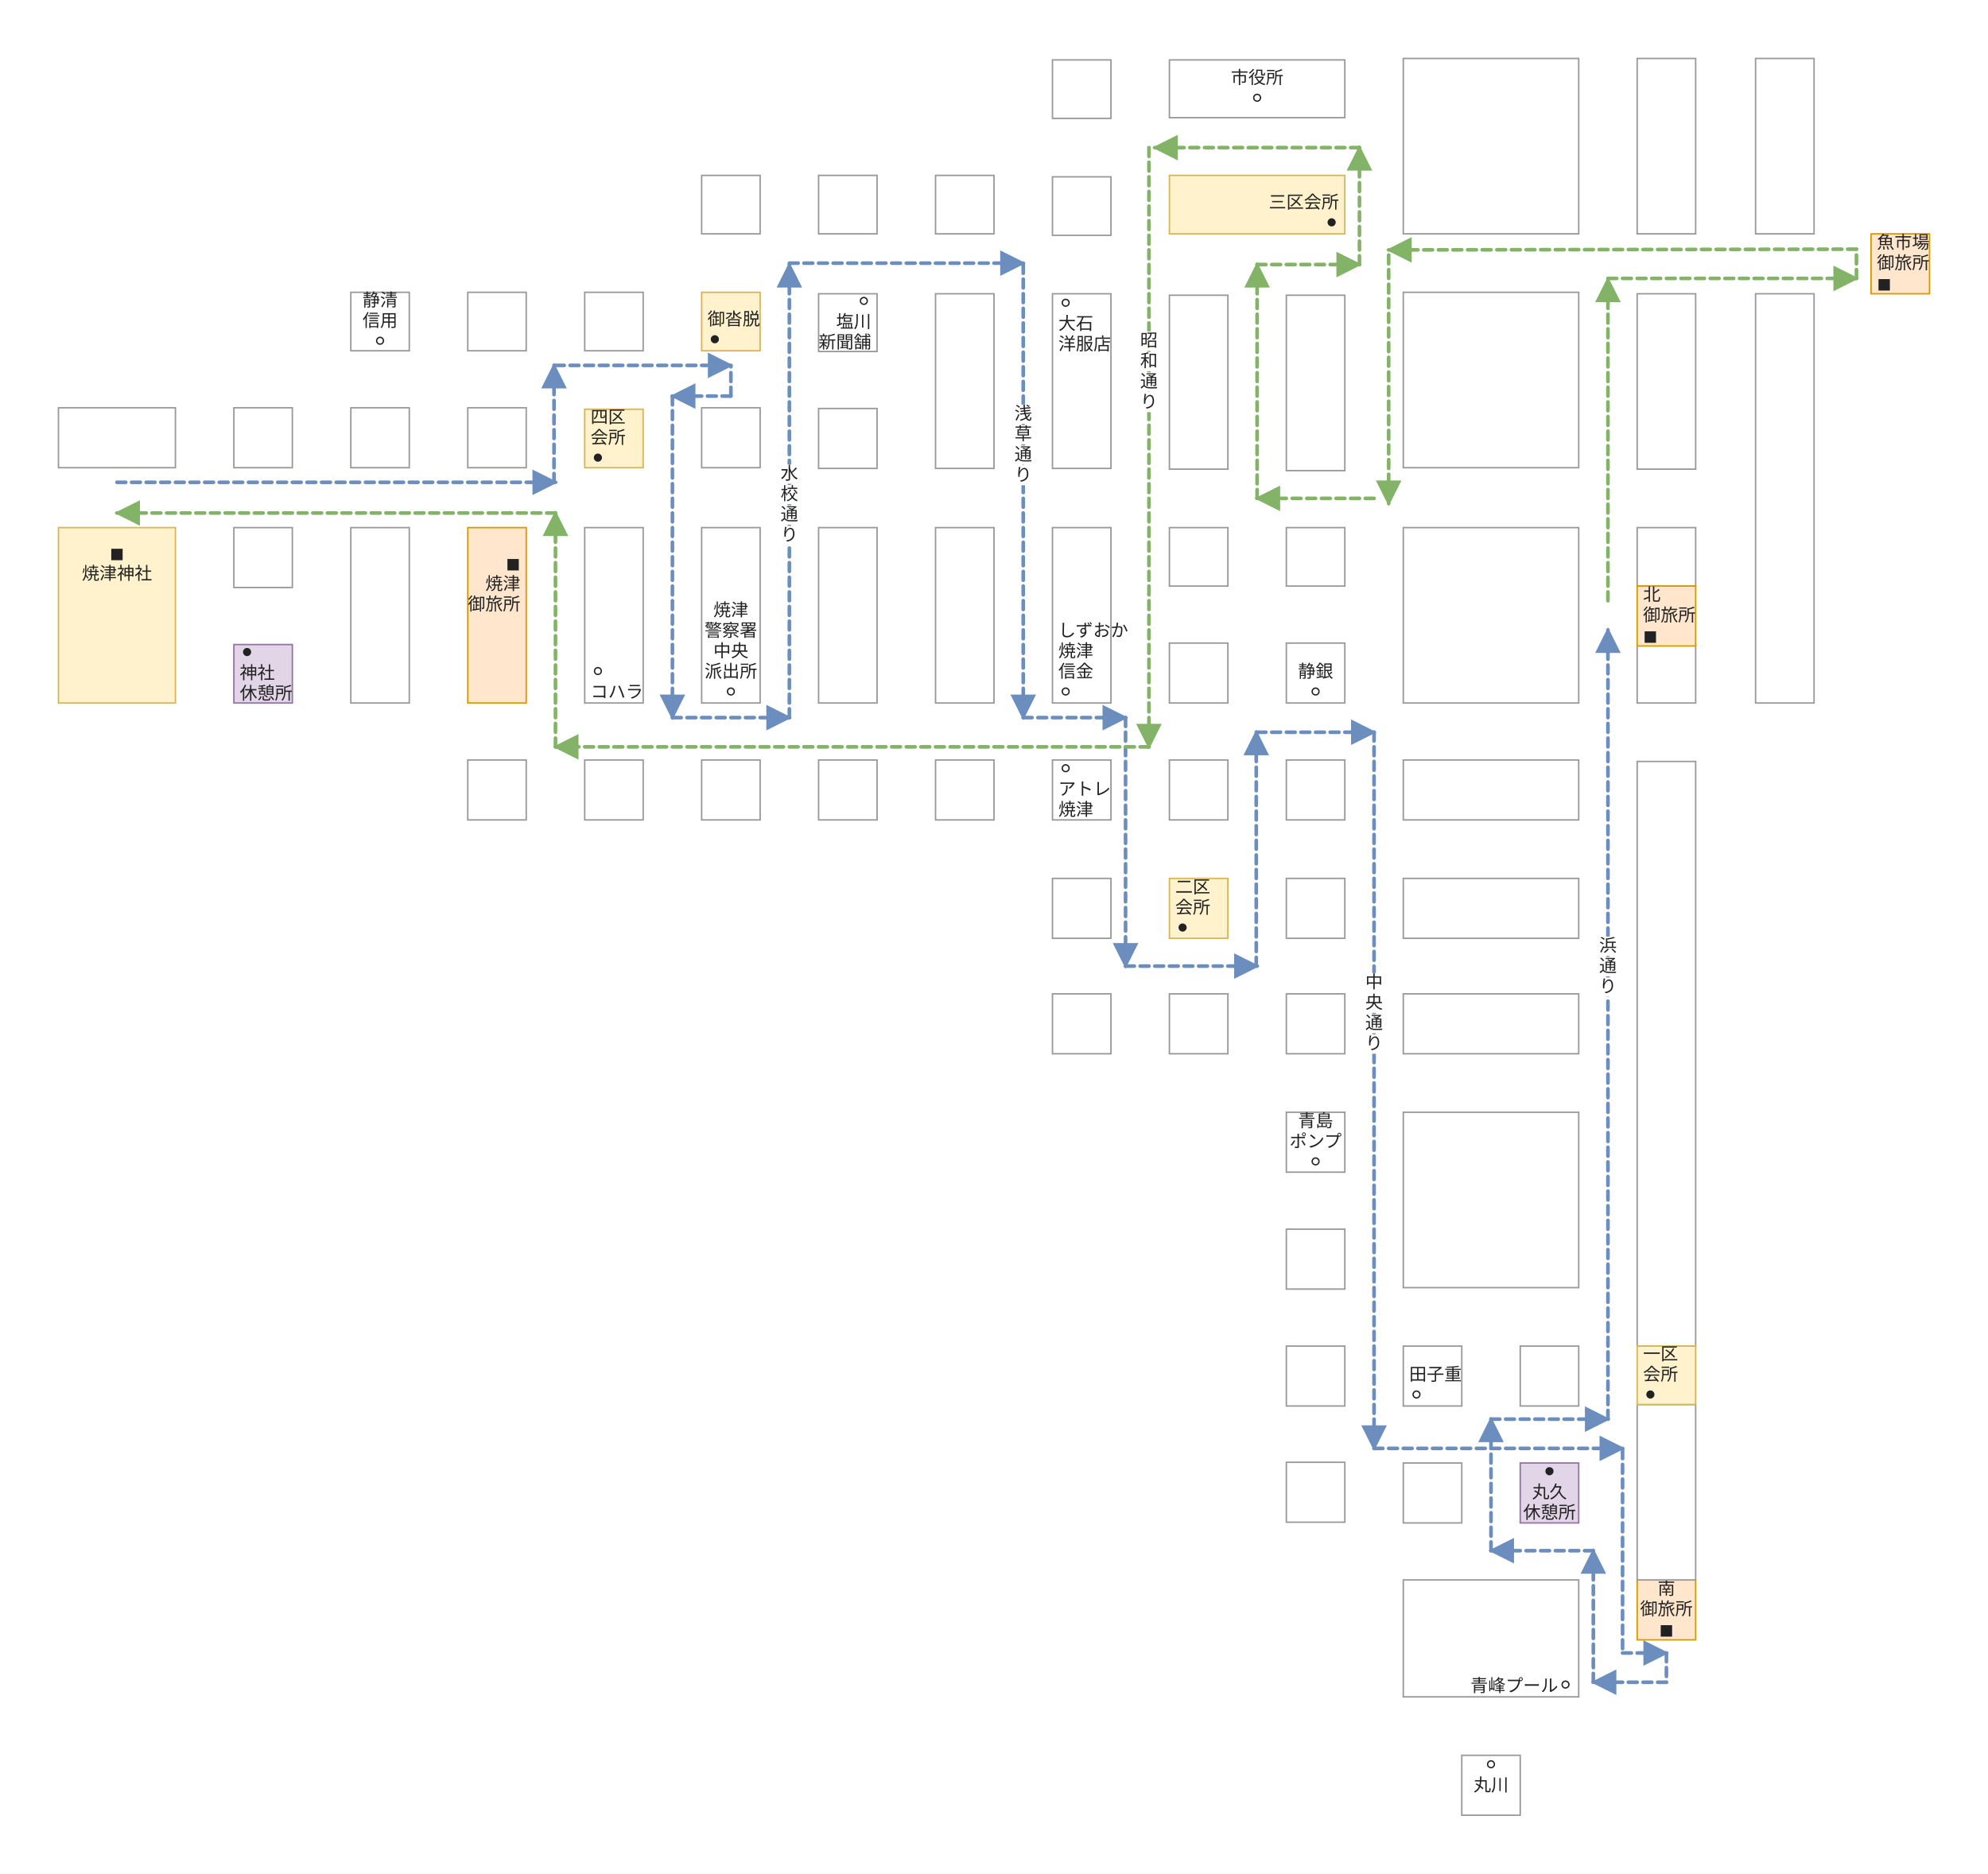
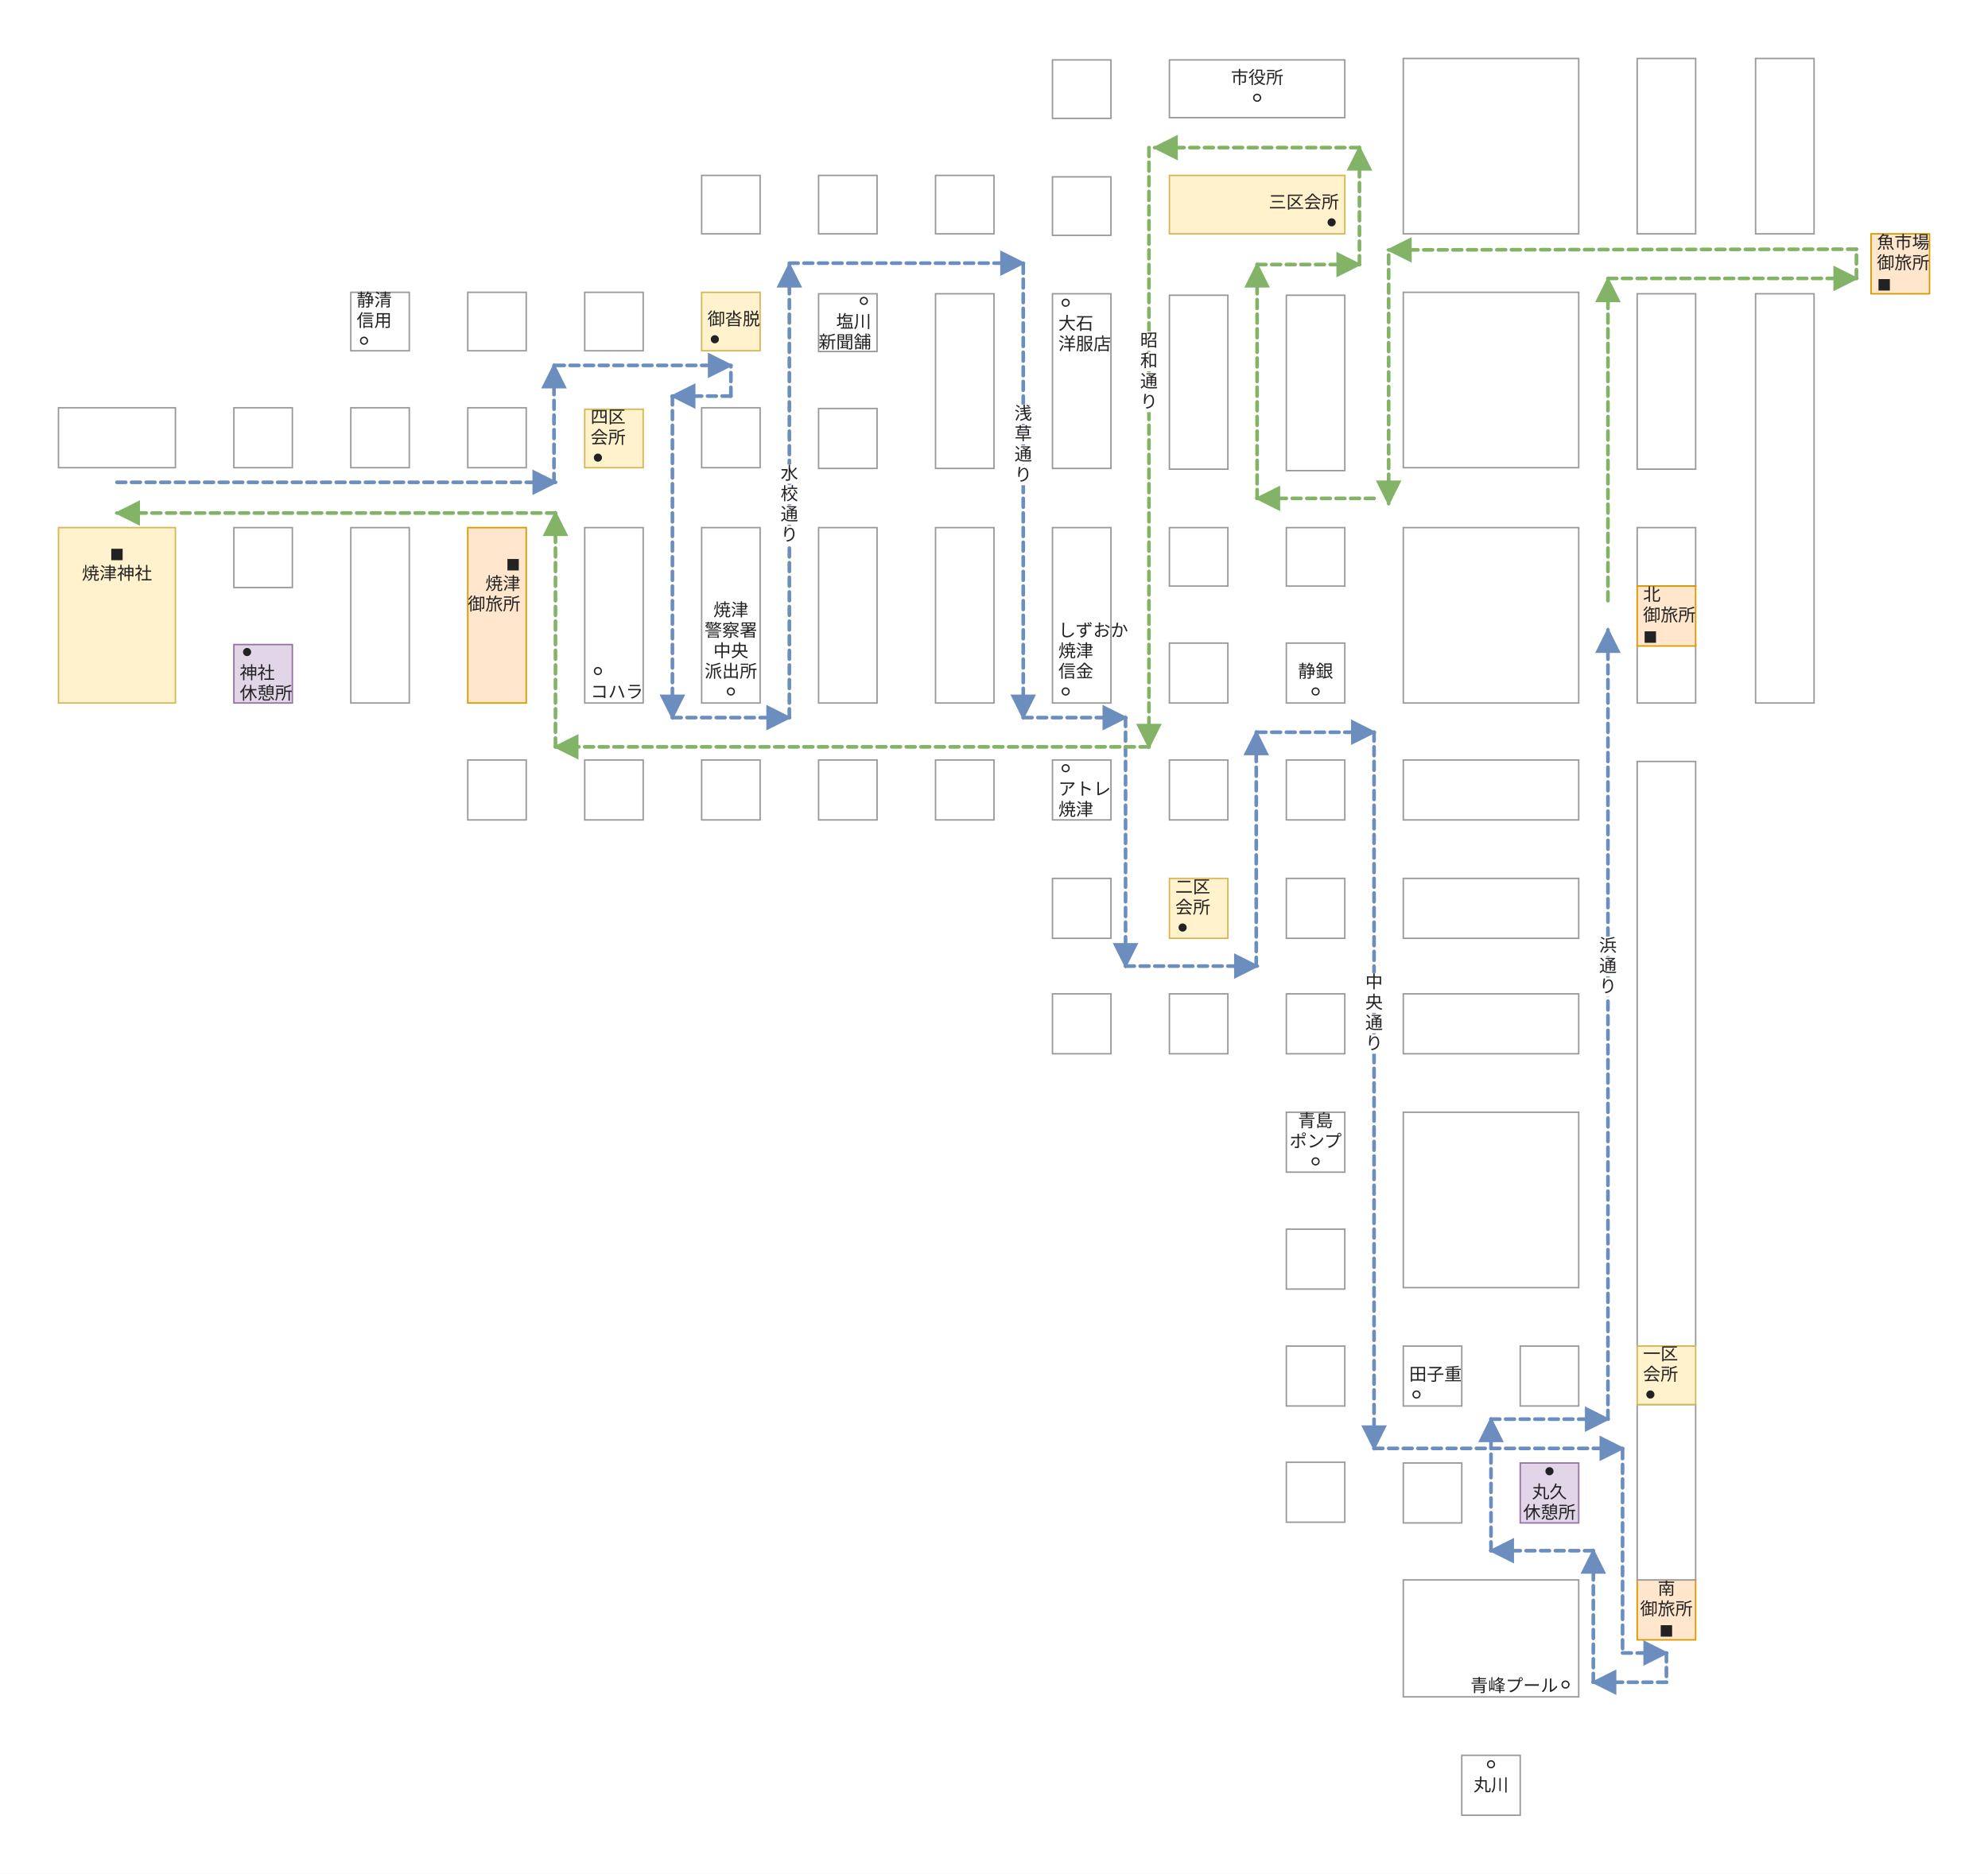
<svg xmlns="http://www.w3.org/2000/svg" viewBox="40.0 -121.0 1360.0 1282.0" width="1360" height="1282" font-family="sans-serif">
  <rect x="40.0" y="-121.0" width="1360.0" height="1282.0" fill="#ffffff" />
  <defs>
    <marker id="arrow-blue" viewBox="0 0 10 10" refX="9" refY="5" markerWidth="7" markerHeight="7" orient="auto-start-reverse">
      <path d="M0,0 L10,5 L0,10 z" fill="#6c8ebf" />
    </marker>
    <marker id="arrow-green" viewBox="0 0 10 10" refX="9" refY="5" markerWidth="7" markerHeight="7" orient="auto-start-reverse">
      <path d="M0,0 L10,5 L0,10 z" fill="#82b366" />
    </marker>
  </defs>
  <path d="M 120.0,209.0 L 420.0,209.0" fill="none" stroke="#6c8ebf" stroke-width="2.5" stroke-dasharray="6,4" marker-end="url(#arrow-blue)" stroke-linecap="round" stroke-linejoin="round" />
  <path d="M 419.0,209.0 L 419.0,129.0" fill="none" stroke="#6c8ebf" stroke-width="2.5" stroke-dasharray="6,4" marker-end="url(#arrow-blue)" stroke-linecap="round" stroke-linejoin="round" />
  <path d="M 420.0,129.0 L 540.0,129.0" fill="none" stroke="#6c8ebf" stroke-width="2.5" stroke-dasharray="6,4" marker-end="url(#arrow-blue)" stroke-linecap="round" stroke-linejoin="round" />
  <path d="M 500.0,150.0 L 500.0,370.0" fill="none" stroke="#6c8ebf" stroke-width="2.5" stroke-dasharray="6,4" marker-end="url(#arrow-blue)" stroke-linecap="round" stroke-linejoin="round" />
  <path d="M 500.0,370 L 580.0,370" fill="none" stroke="#6c8ebf" stroke-width="2.5" stroke-dasharray="6,4" marker-end="url(#arrow-blue)" stroke-linecap="round" stroke-linejoin="round" />
  <path d="M 580.0,370.0 L 580.0,60.0" fill="none" stroke="#6c8ebf" stroke-width="2.5" stroke-dasharray="6,4" marker-end="url(#arrow-blue)" stroke-linecap="round" stroke-linejoin="round" />
  <path d="M 580.0,59.05 L 740.0,59.05" fill="none" stroke="#6c8ebf" stroke-width="2.5" stroke-dasharray="6,4" marker-end="url(#arrow-blue)" stroke-linecap="round" stroke-linejoin="round" />
  <path d="M 740.0,60.0 L 740.0,370.0" fill="none" stroke="#6c8ebf" stroke-width="2.5" stroke-dasharray="6,4" marker-end="url(#arrow-blue)" stroke-linecap="round" stroke-linejoin="round" />
  <path d="M 740.0,370.0 L 810.0,370.0" fill="none" stroke="#6c8ebf" stroke-width="2.5" stroke-dasharray="6,4" marker-end="url(#arrow-blue)" stroke-linecap="round" stroke-linejoin="round" />
  <path d="M 810.0,370.0 L 810.0,540.0" fill="none" stroke="#6c8ebf" stroke-width="2.5" stroke-dasharray="6,4" marker-end="url(#arrow-blue)" stroke-linecap="round" stroke-linejoin="round" />
  <path d="M 810.0,540.0 L 900.0,540.0" fill="none" stroke="#6c8ebf" stroke-width="2.5" stroke-dasharray="6,4" marker-end="url(#arrow-blue)" stroke-linecap="round" stroke-linejoin="round" />
  <path d="M 899.41,540.0 L 899.41,380.0" fill="none" stroke="#6c8ebf" stroke-width="2.5" stroke-dasharray="6,4" marker-end="url(#arrow-blue)" stroke-linecap="round" stroke-linejoin="round" />
  <path d="M 540.0,150.0 L 500.0,150.0" fill="none" stroke="#6c8ebf" stroke-width="2.5" stroke-dasharray="6,4" marker-end="url(#arrow-blue)" stroke-linecap="round" stroke-linejoin="round" />
  <path d="M 540.0,150.0 L 540.0,130.0" fill="none" stroke="#6c8ebf" stroke-width="2.5" stroke-dasharray="6,4" stroke-linecap="round" stroke-linejoin="round" />
  <path d="M 900.0,380.0 L 980.0,380.0" fill="none" stroke="#6c8ebf" stroke-width="2.5" stroke-dasharray="6,4" marker-end="url(#arrow-blue)" stroke-linecap="round" stroke-linejoin="round" />
  <path d="M 980.0,380.0 L 980.0,870.0" fill="none" stroke="#6c8ebf" stroke-width="2.5" stroke-dasharray="6,4" marker-end="url(#arrow-blue)" stroke-linecap="round" stroke-linejoin="round" />
  <path d="M 980.0,870.0 L 1150.0,870.0" fill="none" stroke="#6c8ebf" stroke-width="2.5" stroke-dasharray="6,4" marker-end="url(#arrow-blue)" stroke-linecap="round" stroke-linejoin="round" />
  <path d="M 1150.0,871.0 L 1150.0,1010.0" fill="none" stroke="#6c8ebf" stroke-width="2.5" stroke-dasharray="6,4" stroke-linecap="round" stroke-linejoin="round" />
  <path d="M 1150.0,1010.0 L 1180.0,1010.0" fill="none" stroke="#6c8ebf" stroke-width="2.5" stroke-dasharray="6,4" marker-end="url(#arrow-blue)" stroke-linecap="round" stroke-linejoin="round" />
  <path d="M 1180.0,1010.0 L 1180.0,1030.0" fill="none" stroke="#6c8ebf" stroke-width="2.5" stroke-dasharray="6,4" stroke-linecap="round" stroke-linejoin="round" />
  <path d="M 1180.0,1030.0 L 1130.0,1030.0" fill="none" stroke="#6c8ebf" stroke-width="2.5" stroke-dasharray="6,4" marker-end="url(#arrow-blue)" stroke-linecap="round" stroke-linejoin="round" />
  <path d="M 1130.0,1030.0 L 1130.0,940.0" fill="none" stroke="#6c8ebf" stroke-width="2.5" stroke-dasharray="6,4" marker-end="url(#arrow-blue)" stroke-linecap="round" stroke-linejoin="round" />
  <path d="M 1130.0,940.0 L 1060.0,940.0" fill="none" stroke="#6c8ebf" stroke-width="2.5" stroke-dasharray="6,4" marker-end="url(#arrow-blue)" stroke-linecap="round" stroke-linejoin="round" />
  <path d="M 1060.0,940.0 L 1060.0,850.0" fill="none" stroke="#6c8ebf" stroke-width="2.5" stroke-dasharray="6,4" marker-end="url(#arrow-blue)" stroke-linecap="round" stroke-linejoin="round" />
  <path d="M 1060.0,850.0 L 1140.0,850.0" fill="none" stroke="#6c8ebf" stroke-width="2.5" stroke-dasharray="6,4" marker-end="url(#arrow-blue)" stroke-linecap="round" stroke-linejoin="round" />
  <path d="M 1140.0,850.0 L 1140.0,310.0" fill="none" stroke="#6c8ebf" stroke-width="2.5" stroke-dasharray="6,4" marker-end="url(#arrow-blue)" stroke-linecap="round" stroke-linejoin="round" />
  <path d="M 1140.0,290.0 L 1140.0,70.0" fill="none" stroke="#82b366" stroke-width="2.5" stroke-dasharray="6,4" marker-end="url(#arrow-green)" stroke-linecap="round" stroke-linejoin="round" />
  <path d="M 1140.0,69.5 L 1310.0,69.5" fill="none" stroke="#82b366" stroke-width="2.5" stroke-dasharray="6,4" marker-end="url(#arrow-green)" stroke-linecap="round" stroke-linejoin="round" />
  <path d="M 1310.0,69.5 L 1310.0,49.5" fill="none" stroke="#82b366" stroke-width="2.5" stroke-dasharray="6,4" stroke-linecap="round" stroke-linejoin="round" />
  <path d="M 1310.0,49.5 L 990.0,50.0" fill="none" stroke="#82b366" stroke-width="2.5" stroke-dasharray="6,4" marker-end="url(#arrow-green)" stroke-linecap="round" stroke-linejoin="round" />
  <path d="M 990.0,53.5 L 990.0,223.5" fill="none" stroke="#82b366" stroke-width="2.5" stroke-dasharray="6,4" marker-end="url(#arrow-green)" stroke-linecap="round" stroke-linejoin="round" />
  <path d="M 980.0,220.0 L 900.0,220.0" fill="none" stroke="#82b366" stroke-width="2.5" stroke-dasharray="6,4" marker-end="url(#arrow-green)" stroke-linecap="round" stroke-linejoin="round" />
  <path d="M 900.0,220.0 L 900.0,60.0" fill="none" stroke="#82b366" stroke-width="2.5" stroke-dasharray="6,4" marker-end="url(#arrow-green)" stroke-linecap="round" stroke-linejoin="round" />
  <path d="M 900.0,60.0 L 970.0,60.0" fill="none" stroke="#82b366" stroke-width="2.5" stroke-dasharray="6,4" marker-end="url(#arrow-green)" stroke-linecap="round" stroke-linejoin="round" />
  <path d="M 970.0,60.0 L 970.0,-20.0" fill="none" stroke="#82b366" stroke-width="2.5" stroke-dasharray="6,4" marker-end="url(#arrow-green)" stroke-linecap="round" stroke-linejoin="round" />
  <path d="M 970.0,-20.0 L 830.0,-20.0" fill="none" stroke="#82b366" stroke-width="2.5" stroke-dasharray="6,4" marker-end="url(#arrow-green)" stroke-linecap="round" stroke-linejoin="round" />
  <path d="M 826.0,-20.0 L 826.0,390.0" fill="none" stroke="#82b366" stroke-width="2.5" stroke-dasharray="6,4" marker-end="url(#arrow-green)" stroke-linecap="round" stroke-linejoin="round" />
  <path d="M 826.0,390.0 L 420.0,390.0" fill="none" stroke="#82b366" stroke-width="2.5" stroke-dasharray="6,4" marker-end="url(#arrow-green)" stroke-linecap="round" stroke-linejoin="round" />
  <path d="M 420.0,390.0 L 420.0,230.0" fill="none" stroke="#82b366" stroke-width="2.5" stroke-dasharray="6,4" marker-end="url(#arrow-green)" stroke-linecap="round" stroke-linejoin="round" />
  <path d="M 420.0,230.0 L 120.0,230.0" fill="none" stroke="#82b366" stroke-width="2.5" stroke-dasharray="6,4" marker-end="url(#arrow-green)" stroke-linecap="round" stroke-linejoin="round" />
  <rect x="80.0" y="240.0" width="80.0" height="120.0" fill="#fff2cc" stroke="#d6b656" stroke-width="1" />
  <text x="120.0" y="261.5" font-size="12" text-anchor="middle" fill="#222222">◼️</text>
  <text x="120.0" y="275.5" font-size="12" text-anchor="middle" fill="#222222">焼津神社</text>
  <rect x="200.0" y="240.0" width="40.0" height="41.0" fill="#ffffff" stroke="#999999" stroke-width="1" />
  <rect x="200.0" y="320.0" width="40.0" height="40.0" fill="#e1d5e7" stroke="#9673a6" stroke-width="1" />
  <text x="204.0" y="329.5" font-size="12" text-anchor="start" fill="#222222">⚫︎</text>
  <text x="204.0" y="343.5" font-size="12" text-anchor="start" fill="#222222">神社</text>
  <text x="204.0" y="357.5" font-size="12" text-anchor="start" fill="#222222">休憩所</text>
  <rect x="280.0" y="240.0" width="40.0" height="120.0" fill="#ffffff" stroke="#999999" stroke-width="1" />
  <rect x="360.0" y="240.0" width="40.0" height="120.0" fill="#ffe6cc" stroke="#d79b00" stroke-width="1" />
  <text x="396.0" y="268.5" font-size="12" text-anchor="end" fill="#222222">◼️</text>
  <text x="396.0" y="282.5" font-size="12" text-anchor="end" fill="#222222">焼津</text>
  <text x="396.0" y="296.5" font-size="12" text-anchor="end" fill="#222222">御旅所</text>
  <rect x="440.0" y="159.0" width="40.0" height="40.0" fill="#fff2cc" stroke="#d6b656" stroke-width="1" />
  <text x="444.0" y="168.5" font-size="12" text-anchor="start" fill="#222222">四区</text>
  <text x="444.0" y="182.5" font-size="12" text-anchor="start" fill="#222222">会所</text>
  <text x="444.0" y="196.5" font-size="12" text-anchor="start" fill="#222222">⚫︎</text>
  <rect x="520.0" y="79.0" width="40.0" height="40.0" fill="#fff2cc" stroke="#d6b656" stroke-width="1" />
  <text x="524.0" y="101.5" font-size="12" text-anchor="start" fill="#222222">御沓脱</text>
  <text x="524.0" y="115.5" font-size="12" text-anchor="start" fill="#222222">⚫︎</text>
  <rect x="440.0" y="240.0" width="40.0" height="120.0" fill="#ffffff" stroke="#999999" stroke-width="1" />
  <text x="444.0" y="342.5" font-size="12" text-anchor="start" fill="#222222">⚪︎</text>
  <text x="444.0" y="356.5" font-size="12" text-anchor="start" fill="#222222">コハラ</text>
  <rect x="520.0" y="158.0" width="40.0" height="41.0" fill="#ffffff" stroke="#999999" stroke-width="1" />
  <rect x="520.0" y="240.0" width="40.0" height="120.0" fill="#ffffff" stroke="#999999" stroke-width="1" />
  <text x="540.0" y="300.5" font-size="12" text-anchor="middle" fill="#222222">焼津</text>
  <text x="540.0" y="314.5" font-size="12" text-anchor="middle" fill="#222222">警察署</text>
  <text x="540.0" y="328.5" font-size="12" text-anchor="middle" fill="#222222">中央</text>
  <text x="540.0" y="342.5" font-size="12" text-anchor="middle" fill="#222222">派出所</text>
  <text x="540.0" y="356.5" font-size="12" text-anchor="middle" fill="#222222">⚪︎</text>
  <rect x="600.0" y="240.0" width="40.0" height="120.0" fill="#ffffff" stroke="#999999" stroke-width="1" />
  <rect x="572.3" y="196.794" width="15.4" height="13.2" fill="#ffffff" />
  <text x="580.0" y="206.994" font-size="12" text-anchor="middle" fill="#222222">水</text>
  <rect x="572.3" y="210.794" width="15.4" height="13.2" fill="#ffffff" />
  <text x="580.0" y="220.994" font-size="12" text-anchor="middle" fill="#222222">校</text>
  <rect x="572.3" y="224.794" width="15.4" height="13.2" fill="#ffffff" />
  <text x="580.0" y="234.994" font-size="12" text-anchor="middle" fill="#222222">通</text>
  <rect x="572.3" y="238.794" width="15.4" height="13.2" fill="#ffffff" />
  <text x="580.0" y="248.994" font-size="12" text-anchor="middle" fill="#222222">り</text>
  <rect x="600.0" y="80.0" width="40.0" height="39.5" fill="#ffffff" stroke="#999999" stroke-width="1" />
  <text x="636.0" y="89.25" font-size="12" text-anchor="end" fill="#222222">⚪︎</text>
  <text x="636.0" y="103.25" font-size="12" text-anchor="end" fill="#222222">塩川</text>
  <text x="636.0" y="117.25" font-size="12" text-anchor="end" fill="#222222">新聞舗</text>
  <rect x="680.0" y="80.0" width="40.0" height="119.5" fill="#ffffff" stroke="#999999" stroke-width="1" />
  <rect x="732.3" y="155.797" width="15.4" height="13.2" fill="#ffffff" />
  <text x="740.0" y="165.996" font-size="12" text-anchor="middle" fill="#222222">浅</text>
  <rect x="732.3" y="169.797" width="15.4" height="13.2" fill="#ffffff" />
  <text x="740.0" y="179.996" font-size="12" text-anchor="middle" fill="#222222">草</text>
  <rect x="732.3" y="183.797" width="15.4" height="13.2" fill="#ffffff" />
  <text x="740.0" y="193.996" font-size="12" text-anchor="middle" fill="#222222">通</text>
  <rect x="732.3" y="197.797" width="15.4" height="13.2" fill="#ffffff" />
  <text x="740.0" y="207.996" font-size="12" text-anchor="middle" fill="#222222">り</text>
  <rect x="760.0" y="80.0" width="40.0" height="119.5" fill="#ffffff" stroke="#999999" stroke-width="1" />
  <text x="764.0" y="90.5" font-size="12" text-anchor="start" fill="#222222">⚪︎</text>
  <text x="764.0" y="104.5" font-size="12" text-anchor="start" fill="#222222">大石</text>
  <text x="764.0" y="118.5" font-size="12" text-anchor="start" fill="#222222">洋服店</text>
  <rect x="600.0" y="158.5" width="40.0" height="41.0" fill="#ffffff" stroke="#999999" stroke-width="1" />
  <rect x="760.0" y="240.0" width="40.0" height="120.0" fill="#ffffff" stroke="#999999" stroke-width="1" />
  <text x="764.0" y="314.5" font-size="12" text-anchor="start" fill="#222222">しずおか</text>
  <text x="764.0" y="328.5" font-size="12" text-anchor="start" fill="#222222">焼津</text>
  <text x="764.0" y="342.5" font-size="12" text-anchor="start" fill="#222222">信金</text>
  <text x="764.0" y="356.5" font-size="12" text-anchor="start" fill="#222222">⚪︎</text>
  <rect x="840.0" y="240.0" width="40.0" height="40.0" fill="#ffffff" stroke="#999999" stroke-width="1" />
  <rect x="840.0" y="319.0" width="40.0" height="41.0" fill="#ffffff" stroke="#999999" stroke-width="1" />
  <rect x="760.0" y="399.0" width="40.0" height="41.0" fill="#ffffff" stroke="#999999" stroke-width="1" />
  <text x="764.0" y="409.0" font-size="12" text-anchor="start" fill="#222222">⚪︎</text>
  <text x="764.0" y="423.0" font-size="12" text-anchor="start" fill="#222222">アトレ</text>
  <text x="764.0" y="437.0" font-size="12" text-anchor="start" fill="#222222">焼津</text>
  <rect x="680.0" y="240.0" width="40.0" height="120.0" fill="#ffffff" stroke="#999999" stroke-width="1" />
  <rect x="840.0" y="399.0" width="40.0" height="41.0" fill="#ffffff" stroke="#999999" stroke-width="1" />
  <rect x="840.0" y="480.0" width="40.0" height="41.0" fill="#fff2cc" stroke="#d6b656" stroke-width="1" />
  <text x="844.0" y="490.0" font-size="12" text-anchor="start" fill="#222222">二区</text>
  <text x="844.0" y="504.0" font-size="12" text-anchor="start" fill="#222222">会所</text>
  <text x="844.0" y="518.0" font-size="12" text-anchor="start" fill="#222222">⚫︎</text>
  <rect x="920.0" y="399.0" width="40.0" height="41.0" fill="#ffffff" stroke="#999999" stroke-width="1" />
  <rect x="920.0" y="480.0" width="40.0" height="41.0" fill="#ffffff" stroke="#999999" stroke-width="1" />
  <rect x="1000.0" y="399.0" width="120.0" height="41.0" fill="#ffffff" stroke="#999999" stroke-width="1" />
  <rect x="1000.0" y="480.0" width="120.0" height="41.0" fill="#ffffff" stroke="#999999" stroke-width="1" />
  <rect x="972.3" y="544.792" width="15.4" height="13.2" fill="#ffffff" />
  <text x="980.0" y="554.992" font-size="12" text-anchor="middle" fill="#222222">中</text>
  <rect x="972.3" y="558.792" width="15.4" height="13.2" fill="#ffffff" />
  <text x="980.0" y="568.992" font-size="12" text-anchor="middle" fill="#222222">央</text>
  <rect x="972.3" y="572.792" width="15.4" height="13.2" fill="#ffffff" />
  <text x="980.0" y="582.992" font-size="12" text-anchor="middle" fill="#222222">通</text>
  <rect x="972.3" y="586.792" width="15.4" height="13.2" fill="#ffffff" />
  <text x="980.0" y="596.992" font-size="12" text-anchor="middle" fill="#222222">り</text>
  <rect x="1000.0" y="559.0" width="120.0" height="41.0" fill="#ffffff" stroke="#999999" stroke-width="1" />
  <rect x="920.0" y="640.0" width="40.0" height="41.0" fill="#ffffff" stroke="#999999" stroke-width="1" />
  <text x="940.0" y="650.0" font-size="12" text-anchor="middle" fill="#222222">青島</text>
  <text x="940.0" y="664.0" font-size="12" text-anchor="middle" fill="#222222">ポンプ</text>
  <text x="940.0" y="678.0" font-size="12" text-anchor="middle" fill="#222222">⚪︎</text>
  <rect x="920.0" y="559.0" width="40.0" height="41.0" fill="#ffffff" stroke="#999999" stroke-width="1" />
  <rect x="920.0" y="720.0" width="40.0" height="41.0" fill="#ffffff" stroke="#999999" stroke-width="1" />
  <rect x="920.0" y="800.0" width="40.0" height="41.0" fill="#ffffff" stroke="#999999" stroke-width="1" />
  <rect x="1000.0" y="800.0" width="40.0" height="41.0" fill="#ffffff" stroke="#999999" stroke-width="1" />
  <text x="1004.0" y="823.5" font-size="12" text-anchor="start" fill="#222222">田子重</text>
  <text x="1004.0" y="837.5" font-size="12" text-anchor="start" fill="#222222">⚪︎</text>
  <rect x="1000.0" y="640.0" width="120.0" height="120.0" fill="#ffffff" stroke="#999999" stroke-width="1" />
  <rect x="1000.0" y="880.0" width="40.0" height="41.0" fill="#ffffff" stroke="#999999" stroke-width="1" />
  <rect x="1080.0" y="880.0" width="40.0" height="41.0" fill="#e1d5e7" stroke="#9673a6" stroke-width="1" />
  <text x="1100.0" y="890.0" font-size="12" text-anchor="middle" fill="#222222">⚫︎</text>
  <text x="1100.0" y="904.0" font-size="12" text-anchor="middle" fill="#222222">丸久</text>
  <text x="1100.0" y="918.0" font-size="12" text-anchor="middle" fill="#222222">休憩所</text>
  <rect x="1080.0" y="800.0" width="40.0" height="41.0" fill="#ffffff" stroke="#999999" stroke-width="1" />
  <rect x="1000.0" y="960.0" width="120.0" height="80.0" fill="#ffffff" stroke="#999999" stroke-width="1" />
  <text x="1116.0" y="1036.5" font-size="12" text-anchor="end" fill="#222222">青峰プール⚪︎</text>
  <rect x="1160.0" y="960.0" width="40.0" height="41.0" fill="#ffe6cc" stroke="#d79b00" stroke-width="1" />
  <text x="1180.0" y="970.0" font-size="12" text-anchor="middle" fill="#222222">南</text>
  <text x="1180.0" y="984.0" font-size="12" text-anchor="middle" fill="#222222">御旅所</text>
  <text x="1180.0" y="998.0" font-size="12" text-anchor="middle" fill="#222222">◼️</text>
  <rect x="1132.3" y="519.8" width="15.4" height="13.2" fill="#ffffff" />
  <text x="1140.0" y="530.0" font-size="12" text-anchor="middle" fill="#222222">浜</text>
  <rect x="1132.3" y="533.8" width="15.4" height="13.2" fill="#ffffff" />
  <text x="1140.0" y="544.0" font-size="12" text-anchor="middle" fill="#222222">通</text>
  <rect x="1132.3" y="547.8" width="15.4" height="13.2" fill="#ffffff" />
  <text x="1140.0" y="558.0" font-size="12" text-anchor="middle" fill="#222222">り</text>
  <rect x="1040.0" y="1080.0" width="40.0" height="41.0" fill="#ffffff" stroke="#999999" stroke-width="1" />
  <text x="1060.0" y="1090.5" font-size="12" text-anchor="middle" fill="#222222">⚪︎</text>
  <text x="1060.0" y="1104.5" font-size="12" text-anchor="middle" fill="#222222">丸川</text>
  <rect x="1160.0" y="240.0" width="40.0" height="40.0" fill="#ffffff" stroke="#999999" stroke-width="1" />
  <rect x="1160.0" y="320.0" width="40.0" height="40.0" fill="#ffffff" stroke="#999999" stroke-width="1" />
  <rect x="1160.0" y="280.0" width="40.0" height="41.0" fill="#ffe6cc" stroke="#d79b00" stroke-width="1" />
  <text x="1164.0" y="290.0" font-size="12" text-anchor="start" fill="#222222">北</text>
  <text x="1164.0" y="304.0" font-size="12" text-anchor="start" fill="#222222">御旅所</text>
  <text x="1164.0" y="318.0" font-size="12" text-anchor="start" fill="#222222">◼️</text>
  <rect x="1160.0" y="80.0" width="40.0" height="120.0" fill="#ffffff" stroke="#999999" stroke-width="1" />
  <rect x="1241.0" y="80.0" width="40.0" height="280.0" fill="#ffffff" stroke="#999999" stroke-width="1" />
  <rect x="1320.0" y="39.0" width="40.0" height="41.0" fill="#ffe6cc" stroke="#d79b00" stroke-width="1" />
  <text x="1324.0" y="49.0" font-size="12" text-anchor="start" fill="#222222">魚市場</text>
  <text x="1324.0" y="63.0" font-size="12" text-anchor="start" fill="#222222">御旅所</text>
  <text x="1324.0" y="77.0" font-size="12" text-anchor="start" fill="#222222">◼️</text>
  <rect x="920.0" y="81.0" width="40.0" height="120.0" fill="#ffffff" stroke="#999999" stroke-width="1" />
  <rect x="840.0" y="81.0" width="40.0" height="119.0" fill="#ffffff" stroke="#999999" stroke-width="1" />
  <rect x="818.3" y="105.804" width="15.4" height="13.2" fill="#ffffff" />
  <text x="826.0" y="116.004" font-size="12" text-anchor="middle" fill="#222222">昭</text>
  <rect x="818.3" y="119.804" width="15.4" height="13.2" fill="#ffffff" />
  <text x="826.0" y="130.004" font-size="12" text-anchor="middle" fill="#222222">和</text>
  <rect x="818.3" y="133.804" width="15.4" height="13.2" fill="#ffffff" />
  <text x="826.0" y="144.004" font-size="12" text-anchor="middle" fill="#222222">通</text>
  <rect x="818.3" y="147.804" width="15.4" height="13.2" fill="#ffffff" />
  <text x="826.0" y="158.004" font-size="12" text-anchor="middle" fill="#222222">り</text>
  <rect x="840.0" y="-1.0" width="120.0" height="40.0" fill="#fff2cc" stroke="#d6b656" stroke-width="1" />
  <text x="956.0" y="21.5" font-size="12" text-anchor="end" fill="#222222">三区会所</text>
  <text x="956.0" y="35.5" font-size="12" text-anchor="end" fill="#222222">⚫︎</text>
  <rect x="1000.0" y="240.0" width="120.0" height="120.0" fill="#ffffff" stroke="#999999" stroke-width="1" />
  <rect x="920.0" y="319.0" width="40.0" height="41.0" fill="#ffffff" stroke="#999999" stroke-width="1" />
  <text x="940.0" y="342.5" font-size="12" text-anchor="middle" fill="#222222">静銀</text>
  <text x="940.0" y="356.5" font-size="12" text-anchor="middle" fill="#222222">⚪︎</text>
  <rect x="920.0" y="240.0" width="40.0" height="40.0" fill="#ffffff" stroke="#999999" stroke-width="1" />
  <rect x="1160.0" y="840.0" width="40.0" height="120.0" fill="#ffffff" stroke="#999999" stroke-width="1" />
  <rect x="1160.0" y="400.0" width="40.0" height="400.0" fill="#ffffff" stroke="#999999" stroke-width="1" />
  <rect x="1160.0" y="800.0" width="40.0" height="40.0" fill="#fff2cc" stroke="#d6b656" stroke-width="1" />
  <text x="1164.0" y="809.5" font-size="12" text-anchor="start" fill="#222222">一区</text>
  <text x="1164.0" y="823.5" font-size="12" text-anchor="start" fill="#222222">会所</text>
  <text x="1164.0" y="837.5" font-size="12" text-anchor="start" fill="#222222">⚫︎</text>
  <rect x="1000.0" y="79.0" width="120.0" height="120.0" fill="#ffffff" stroke="#999999" stroke-width="1" />
  <rect x="840.0" y="559.0" width="40.0" height="41.0" fill="#ffffff" stroke="#999999" stroke-width="1" />
  <rect x="920.0" y="879.5" width="40.0" height="41.0" fill="#ffffff" stroke="#999999" stroke-width="1" />
  <rect x="680.0" y="399.0" width="40.0" height="41.0" fill="#ffffff" stroke="#999999" stroke-width="1" />
  <rect x="600.0" y="399.0" width="40.0" height="41.0" fill="#ffffff" stroke="#999999" stroke-width="1" />
  <rect x="520.0" y="399.0" width="40.0" height="41.0" fill="#ffffff" stroke="#999999" stroke-width="1" />
  <rect x="440.0" y="399.0" width="40.0" height="41.0" fill="#ffffff" stroke="#999999" stroke-width="1" />
  <rect x="360.0" y="399.0" width="40.0" height="41.0" fill="#ffffff" stroke="#999999" stroke-width="1" />
  <rect x="80.0" y="158.0" width="80.0" height="41.0" fill="#ffffff" stroke="#999999" stroke-width="1" />
  <rect x="200.0" y="158.0" width="40.0" height="41.0" fill="#ffffff" stroke="#999999" stroke-width="1" />
  <rect x="280.0" y="158.0" width="40.0" height="41.0" fill="#ffffff" stroke="#999999" stroke-width="1" />
  <rect x="360.0" y="158.0" width="40.0" height="41.0" fill="#ffffff" stroke="#999999" stroke-width="1" />
  <rect x="1241.0" y="-81.0" width="40.0" height="120.0" fill="#ffffff" stroke="#999999" stroke-width="1" />
  <rect x="1160.0" y="-81.0" width="40.0" height="120.0" fill="#ffffff" stroke="#999999" stroke-width="1" />
  <rect x="1000.0" y="-81.0" width="120.0" height="120.0" fill="#ffffff" stroke="#999999" stroke-width="1" />
  <rect x="840.0" y="-80.0" width="120.0" height="39.5" fill="#ffffff" stroke="#999999" stroke-width="1" />
  <text x="900.0" y="-63.75" font-size="12" text-anchor="middle" fill="#222222">市役所</text>
  <text x="900.0" y="-49.75" font-size="12" text-anchor="middle" fill="#222222">⚪︎</text>
  <rect x="760.0" y="0.0" width="40.0" height="40.0" fill="#ffffff" stroke="#999999" stroke-width="1" />
  <rect x="760.0" y="480.0" width="40.0" height="41.0" fill="#ffffff" stroke="#999999" stroke-width="1" />
  <rect x="760.0" y="559.0" width="40.0" height="41.0" fill="#ffffff" stroke="#999999" stroke-width="1" />
  <rect x="680.0" y="-1.0" width="40.0" height="40.0" fill="#ffffff" stroke="#999999" stroke-width="1" />
  <rect x="600.0" y="-1.0" width="40.0" height="40.0" fill="#ffffff" stroke="#999999" stroke-width="1" />
  <rect x="760.0" y="-80.0" width="40.0" height="40.0" fill="#ffffff" stroke="#999999" stroke-width="1" />
  <rect x="520.0" y="-1.0" width="40.0" height="40.0" fill="#ffffff" stroke="#999999" stroke-width="1" />
  <rect x="440.0" y="79.0" width="40.0" height="40.0" fill="#ffffff" stroke="#999999" stroke-width="1" />
  <rect x="360.0" y="79.0" width="40.0" height="40.0" fill="#ffffff" stroke="#999999" stroke-width="1" />
  <rect x="280.0" y="79.0" width="40.0" height="40.0" fill="#ffffff" stroke="#999999" stroke-width="1" />
-   <text x="300.0" y="88.5" font-size="12" text-anchor="middle" fill="#222222">静清</text>
-   <text x="300.0" y="102.5" font-size="12" text-anchor="middle" fill="#222222">信用</text>
-   <text x="300.0" y="116.5" font-size="12" text-anchor="middle" fill="#222222">⚪︎</text>
+   <text x="284.0" y="88.5" font-size="12" text-anchor="start" fill="#222222">静清</text>
+   <text x="284.0" y="102.5" font-size="12" text-anchor="start" fill="#222222">信用</text>
+   <text x="284.0" y="116.5" font-size="12" text-anchor="start" fill="#222222">⚪︎</text>
</svg>
